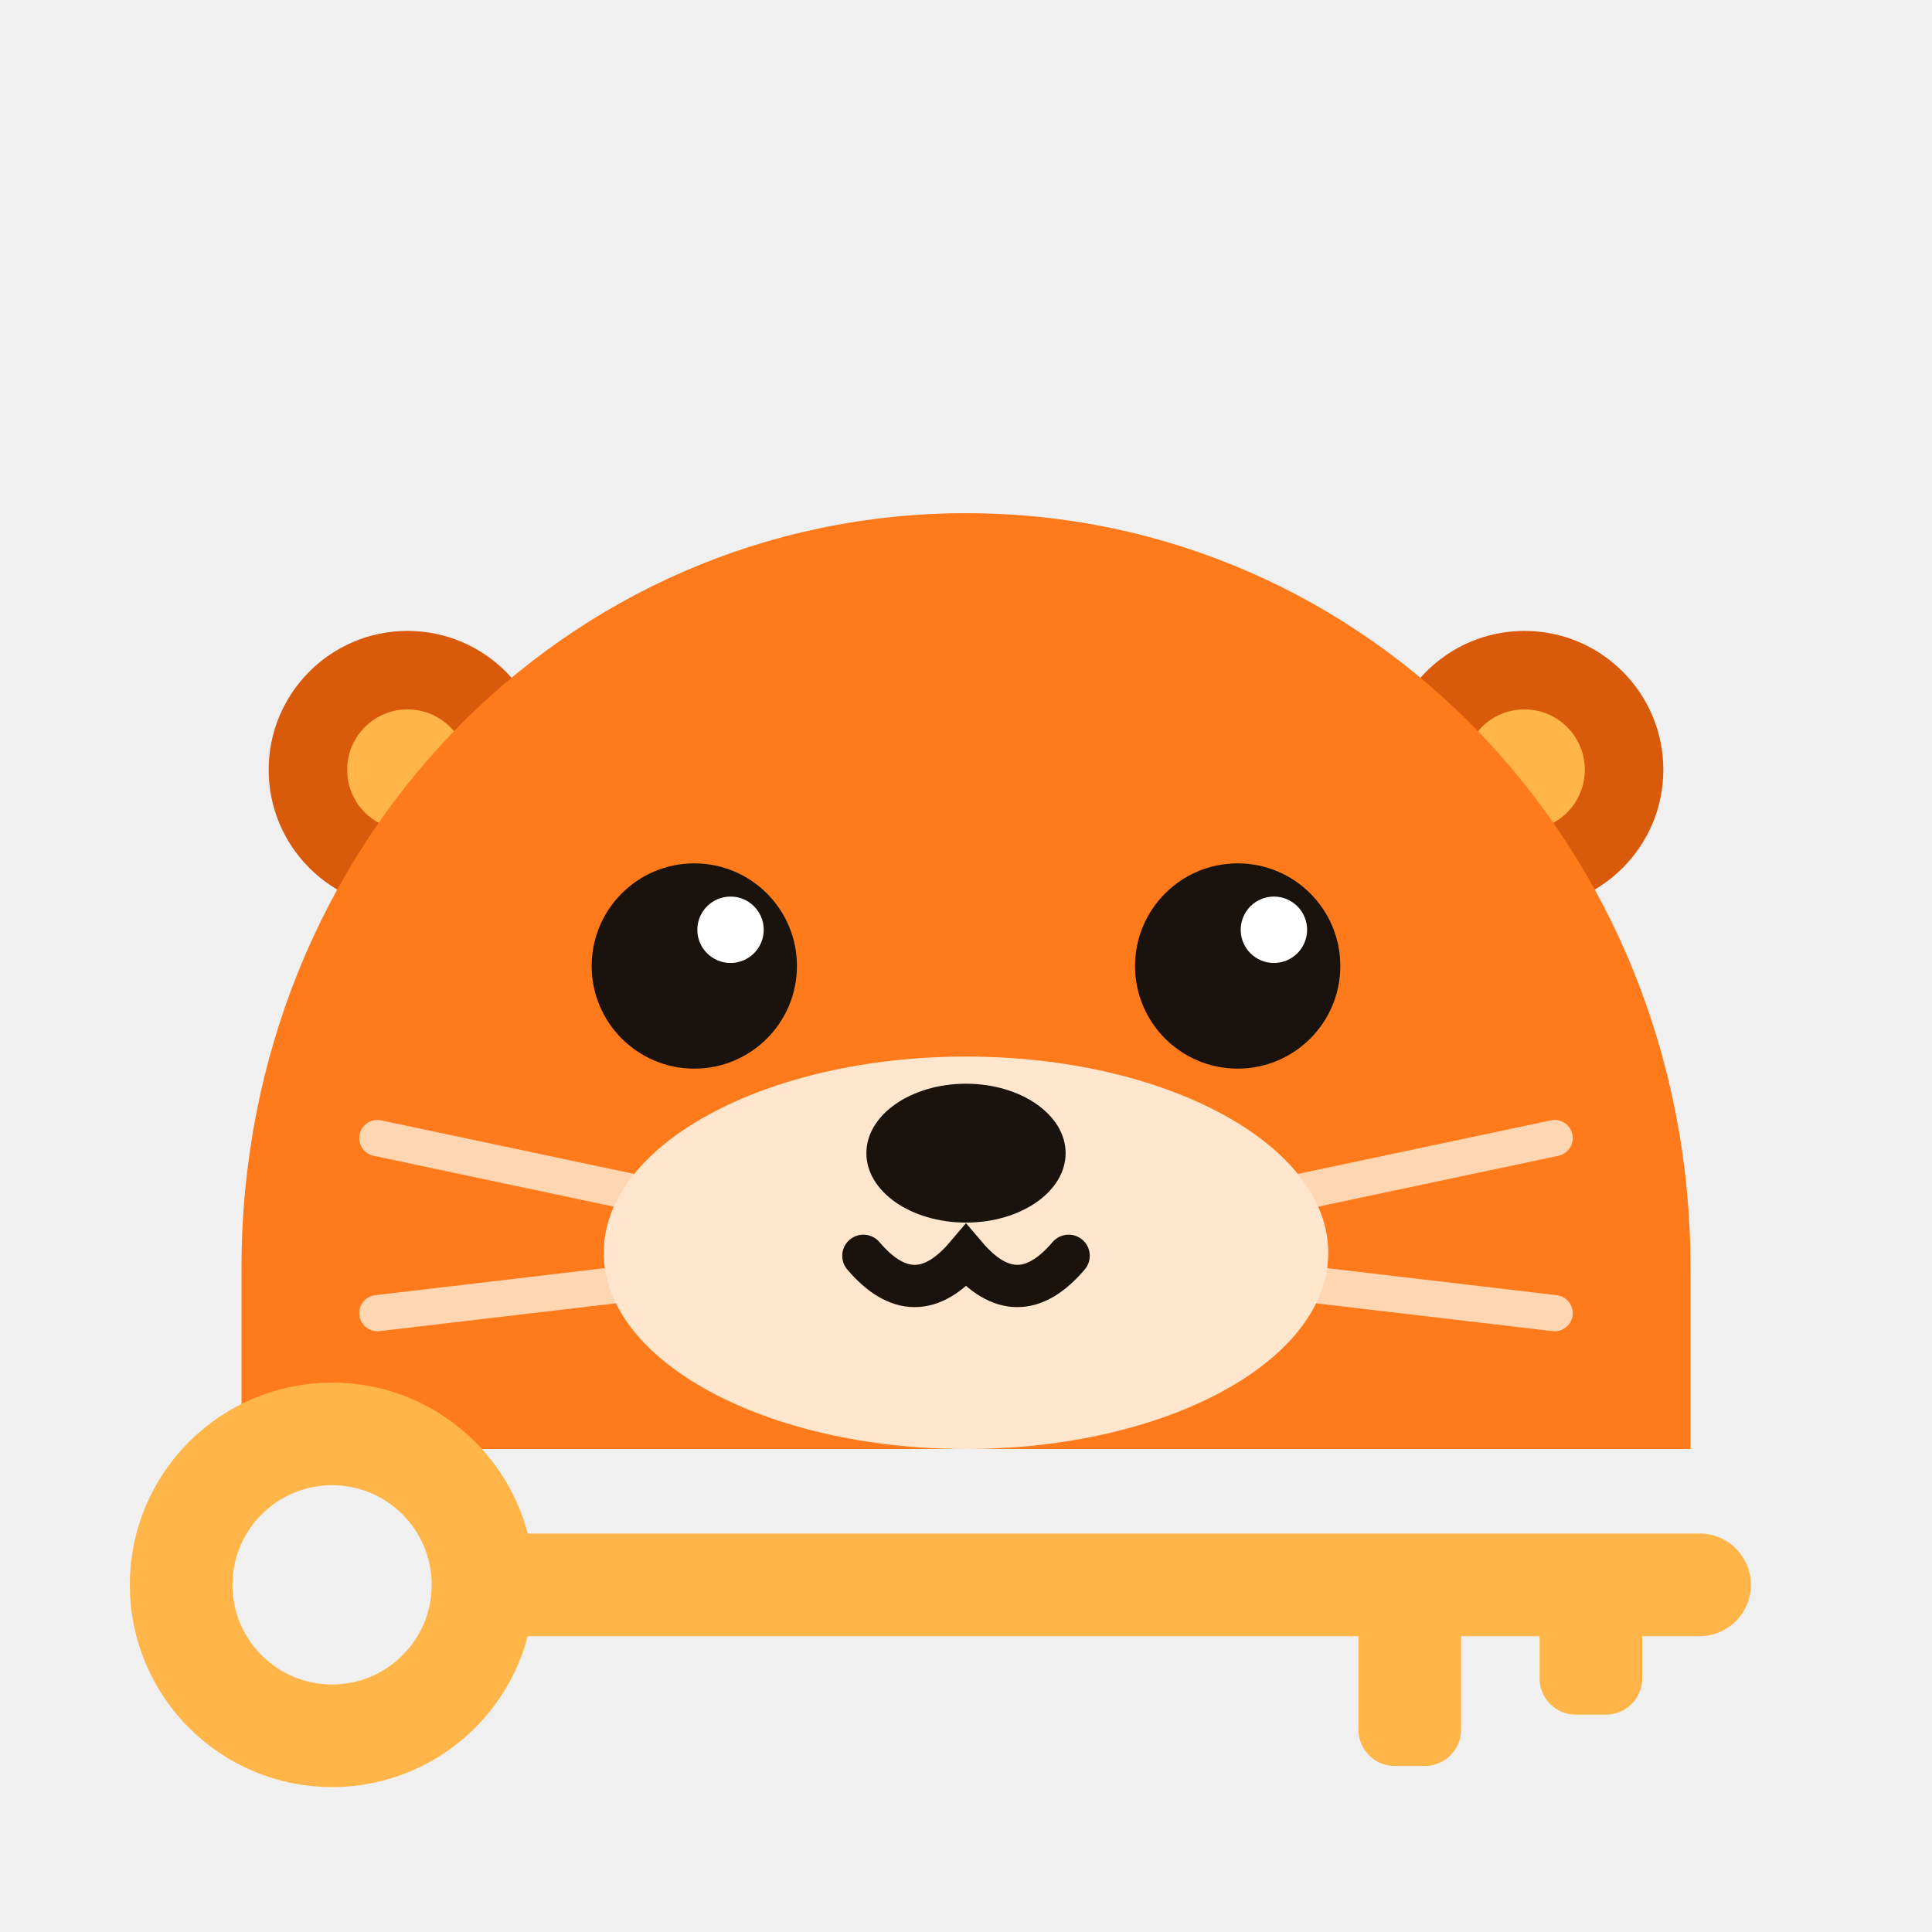
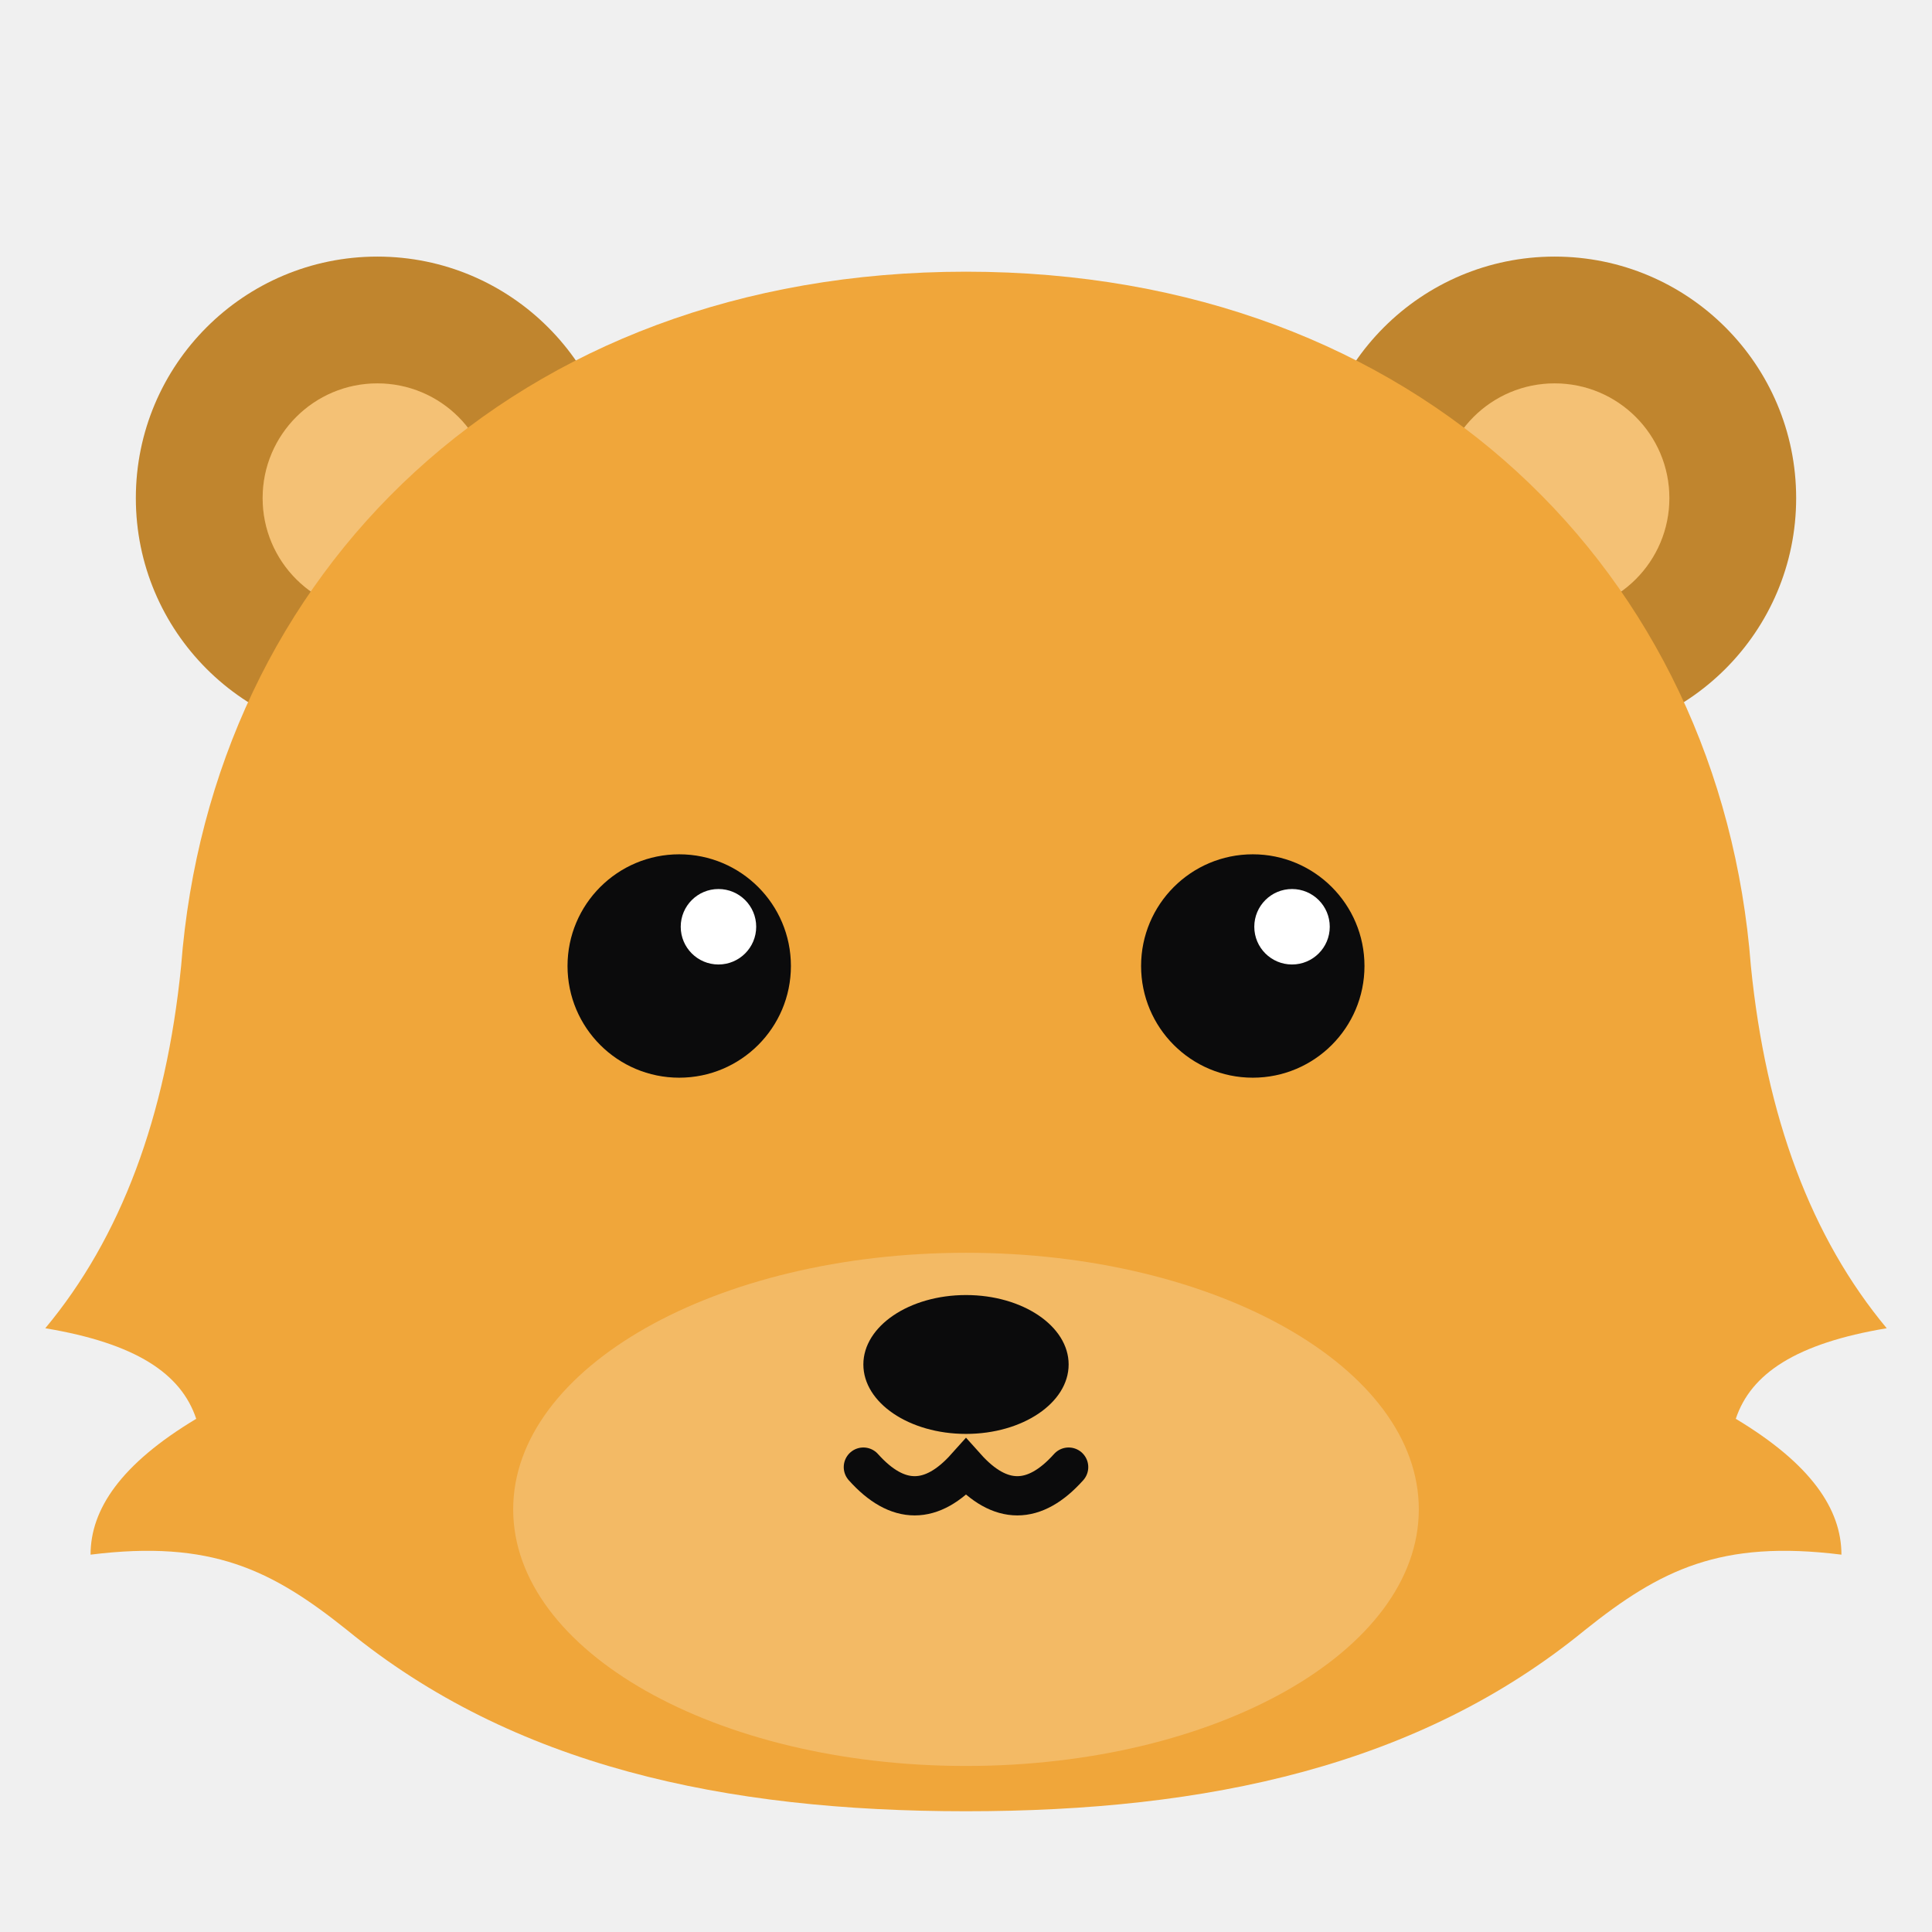
<svg xmlns="http://www.w3.org/2000/svg" width="128" height="128" viewBox="0 0 64 64">
  <g fill="none">
-     <circle cx="13.5" cy="25.5" r="4.6" fill="#d95a0b" />
-     <circle cx="50.5" cy="25.5" r="4.6" fill="#d95a0b" />
-     <circle cx="13.5" cy="25.5" r="2" fill="#ffb547" />
-     <circle cx="50.5" cy="25.5" r="2" fill="#ffb547" />
-     <path d="M8 42c0-14 10.7-25 24-25s24 11 24 25v6H8z" fill="#ff7a1a" />
-     <circle cx="23" cy="32" r="3.4" fill="#1a120c" />
-     <circle cx="24.2" cy="30.8" r="1.1" fill="#fff" />
-     <circle cx="41" cy="32" r="3.4" fill="#1a120c" />
-     <circle cx="42.2" cy="30.8" r="1.1" fill="#fff" />
-     <ellipse cx="32" cy="41.5" rx="12" ry="6.5" fill="#ffe6cc" />
-     <path d="M21 39.5l-8.5-1.8M21 42.5l-8.5 1M43 39.5l8.5-1.8M43 42.5l8.5 1" stroke="#ffe6cc" stroke-opacity=".85" stroke-width="1.2" stroke-linecap="round" />
-     <ellipse cx="32" cy="38.2" rx="3.3" ry="2.3" fill="#1a120c" />
-     <path d="M28.6 41.6q1.7 2 3.4 0q1.7 2 3.4 0" stroke="#1a120c" stroke-width="1.4" stroke-linecap="round" />
-     <circle cx="11" cy="52.5" r="5" stroke="#ffb547" stroke-width="3.4" />
-     <rect x="15.5" y="50.8" width="42.5" height="3.4" rx="1.7" fill="#ffb547" />
-     <rect x="45" y="52" width="3.4" height="6.5" rx="1.2" fill="#ffb547" />
-     <rect x="51" y="52" width="3.4" height="4.8" rx="1.2" fill="#ffb547" />
+     <circle cx="12.5" cy="16.5" r="8" fill="#c0852e" />
+     <circle cx="12.5" cy="16.5" r="3.8" fill="#f0a63a" />
+     <circle cx="12.5" cy="16.5" r="3.8" fill="#fff" fill-opacity=".3" />
+     <circle cx="51.5" cy="16.5" r="8" fill="#c0852e" />
+     <circle cx="51.5" cy="16.5" r="3.8" fill="#f0a63a" />
+     <circle cx="51.5" cy="16.5" r="3.8" fill="#fff" fill-opacity=".3" />
+     <path d="M32 9C47 9 57 19 58 32C58.5 37 60 41 62.5 44C59.5 44.5 58 45.5 57.5 47C60 48.5 61 50 61 51.5C57 51 55 52 52.5 54C47 58.5 40 60 32 60C24 60 17 58.5 11.5 54C9 52 7 51 3 51.5C3 50 4 48.5 6.5 47C6 45.5 4.5 44.5 1.5 44C4 41 5.5 37 6 32C7 19 17 9 32 9Z" fill="#f0a63a" />
+     <ellipse cx="32" cy="50" rx="15" ry="8.5" fill="#fff" fill-opacity=".22" />
+     <ellipse cx="32" cy="45.2" rx="3.4" ry="2.3" fill="#0b0b0c" fill-opacity="1.0" />
+     <circle cx="22.5" cy="32" r="3.7" fill="#0b0b0c" />
+     <circle cx="23.8" cy="30.7" r="1.25" fill="#fff" />
+     <circle cx="41.5" cy="32" r="3.7" fill="#0b0b0c" />
+     <circle cx="42.8" cy="30.7" r="1.25" fill="#fff" />
+     <path d="M28.6 48.6q1.7 1.9 3.4 0q1.7 1.9 3.4 0" stroke="#0b0b0c" stroke-width="1.3" stroke-linecap="round" />
  </g>
</svg>
